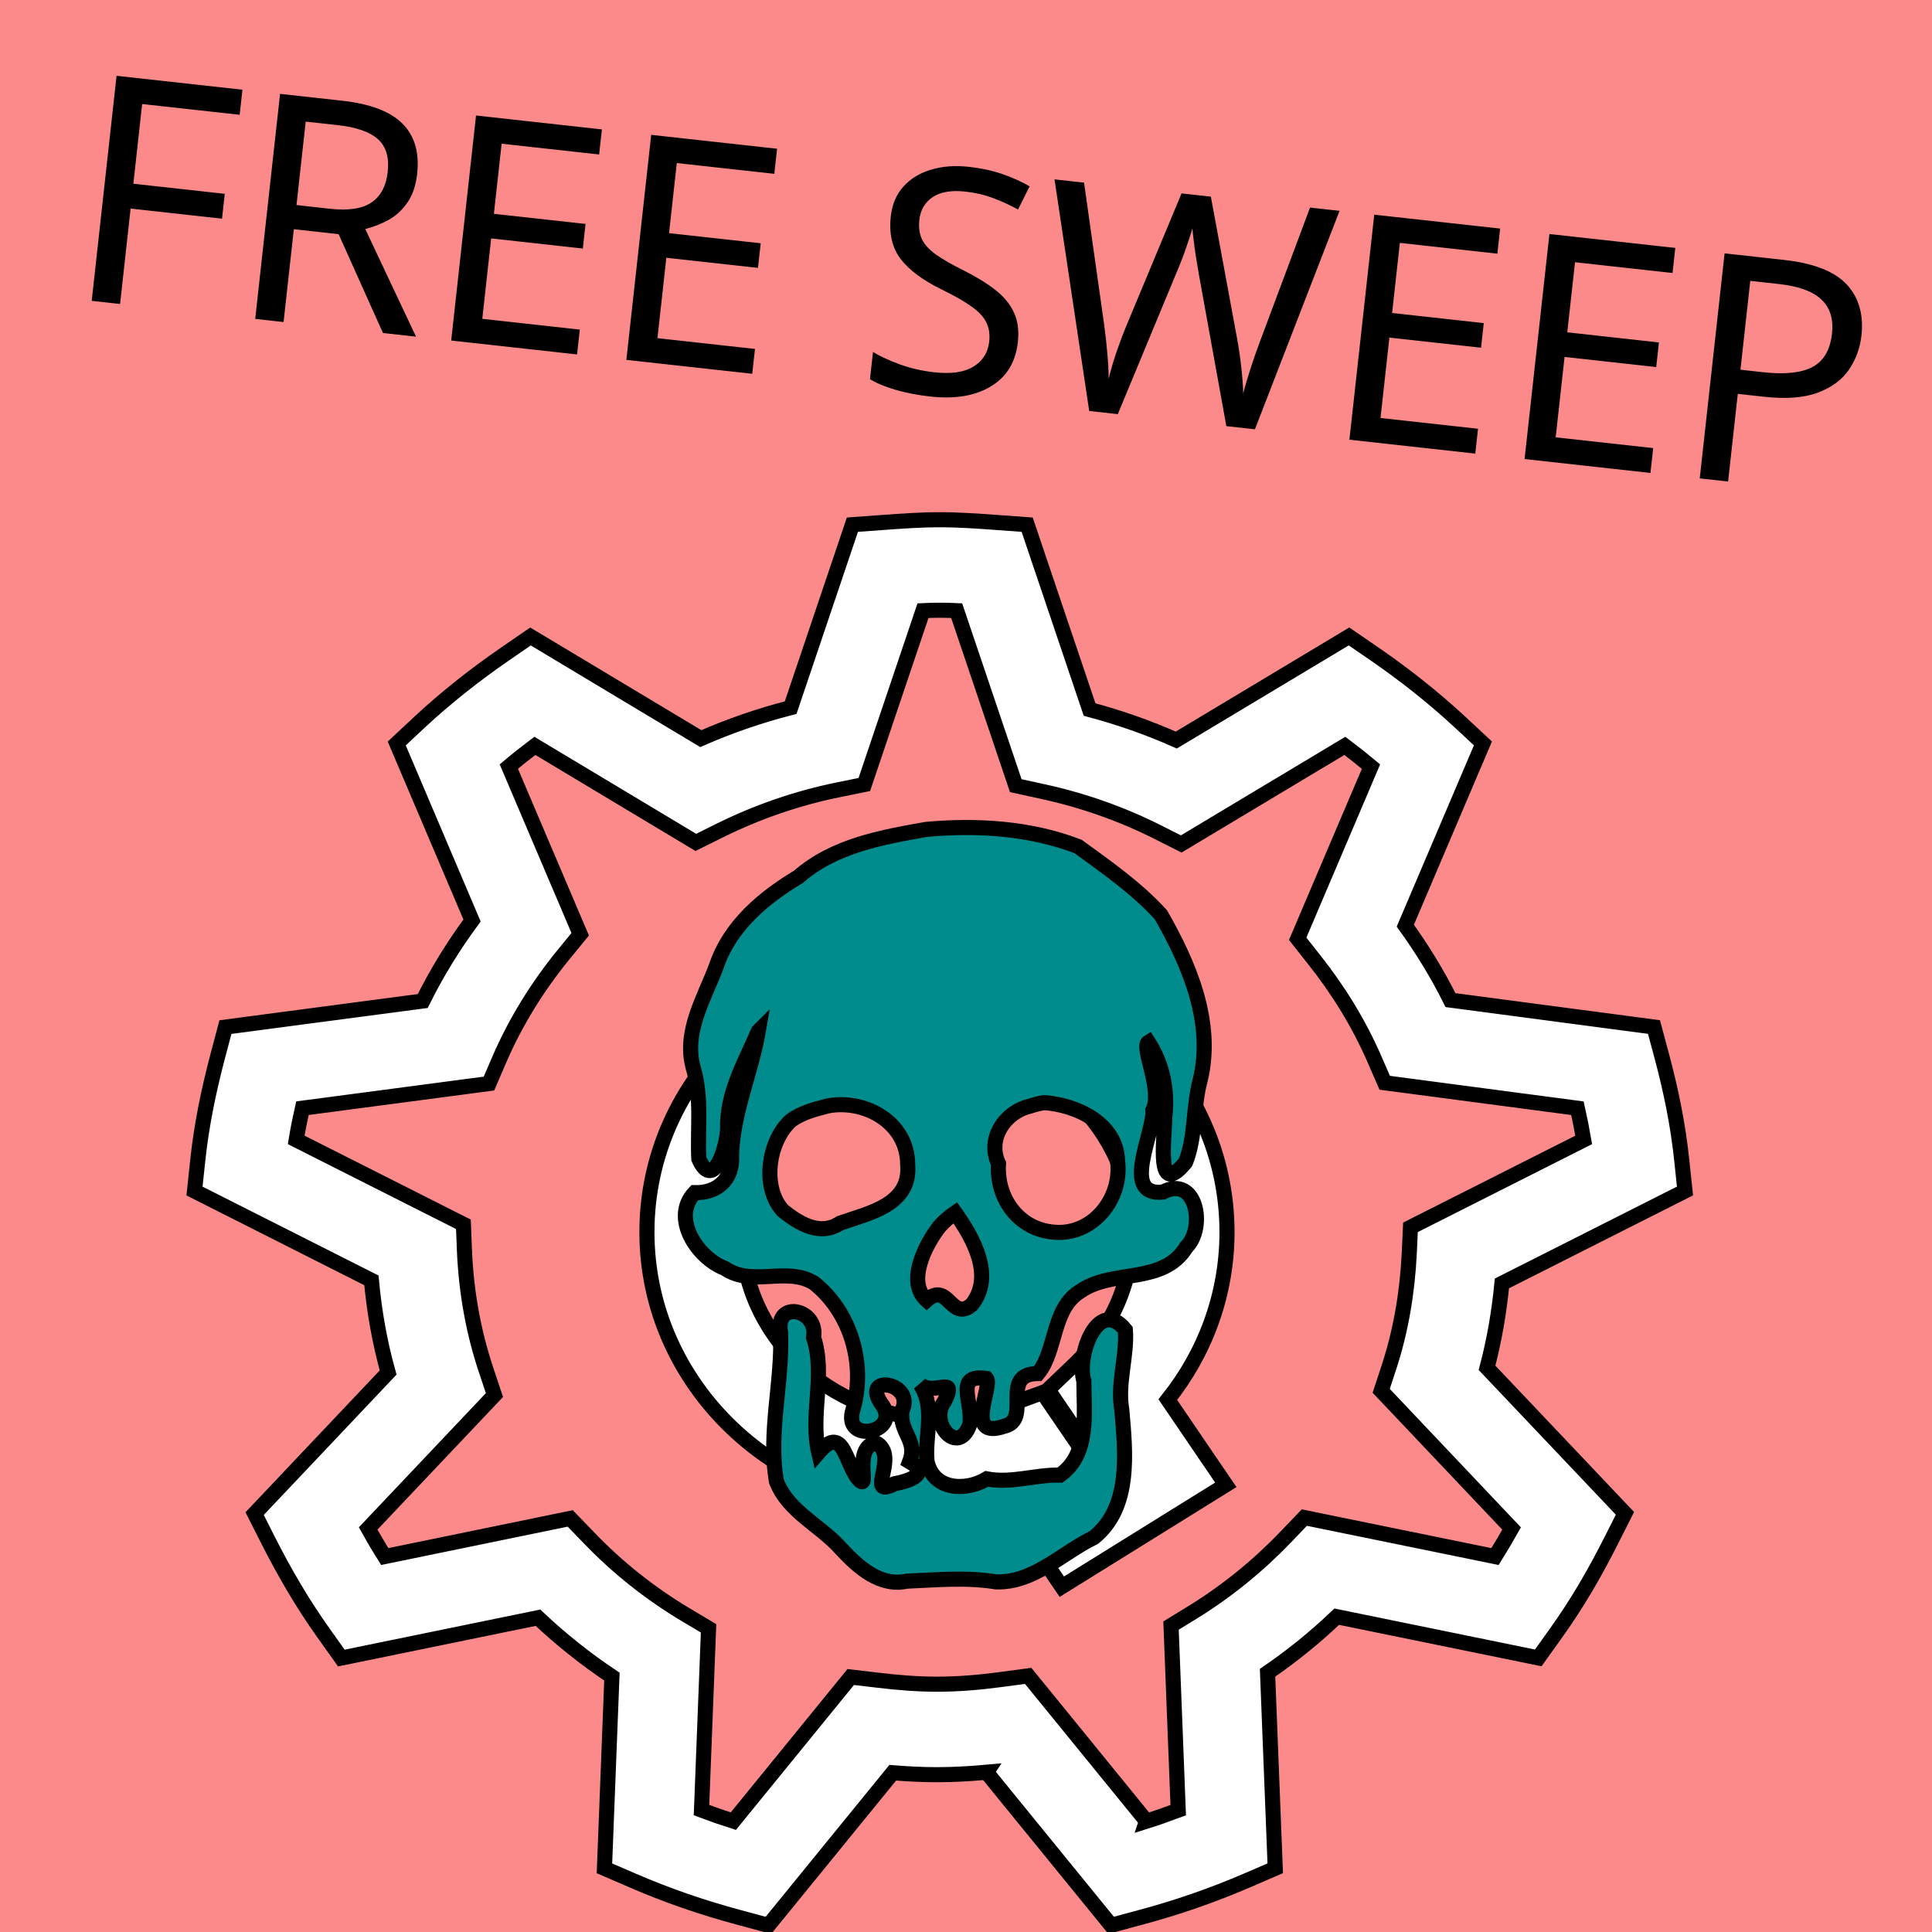
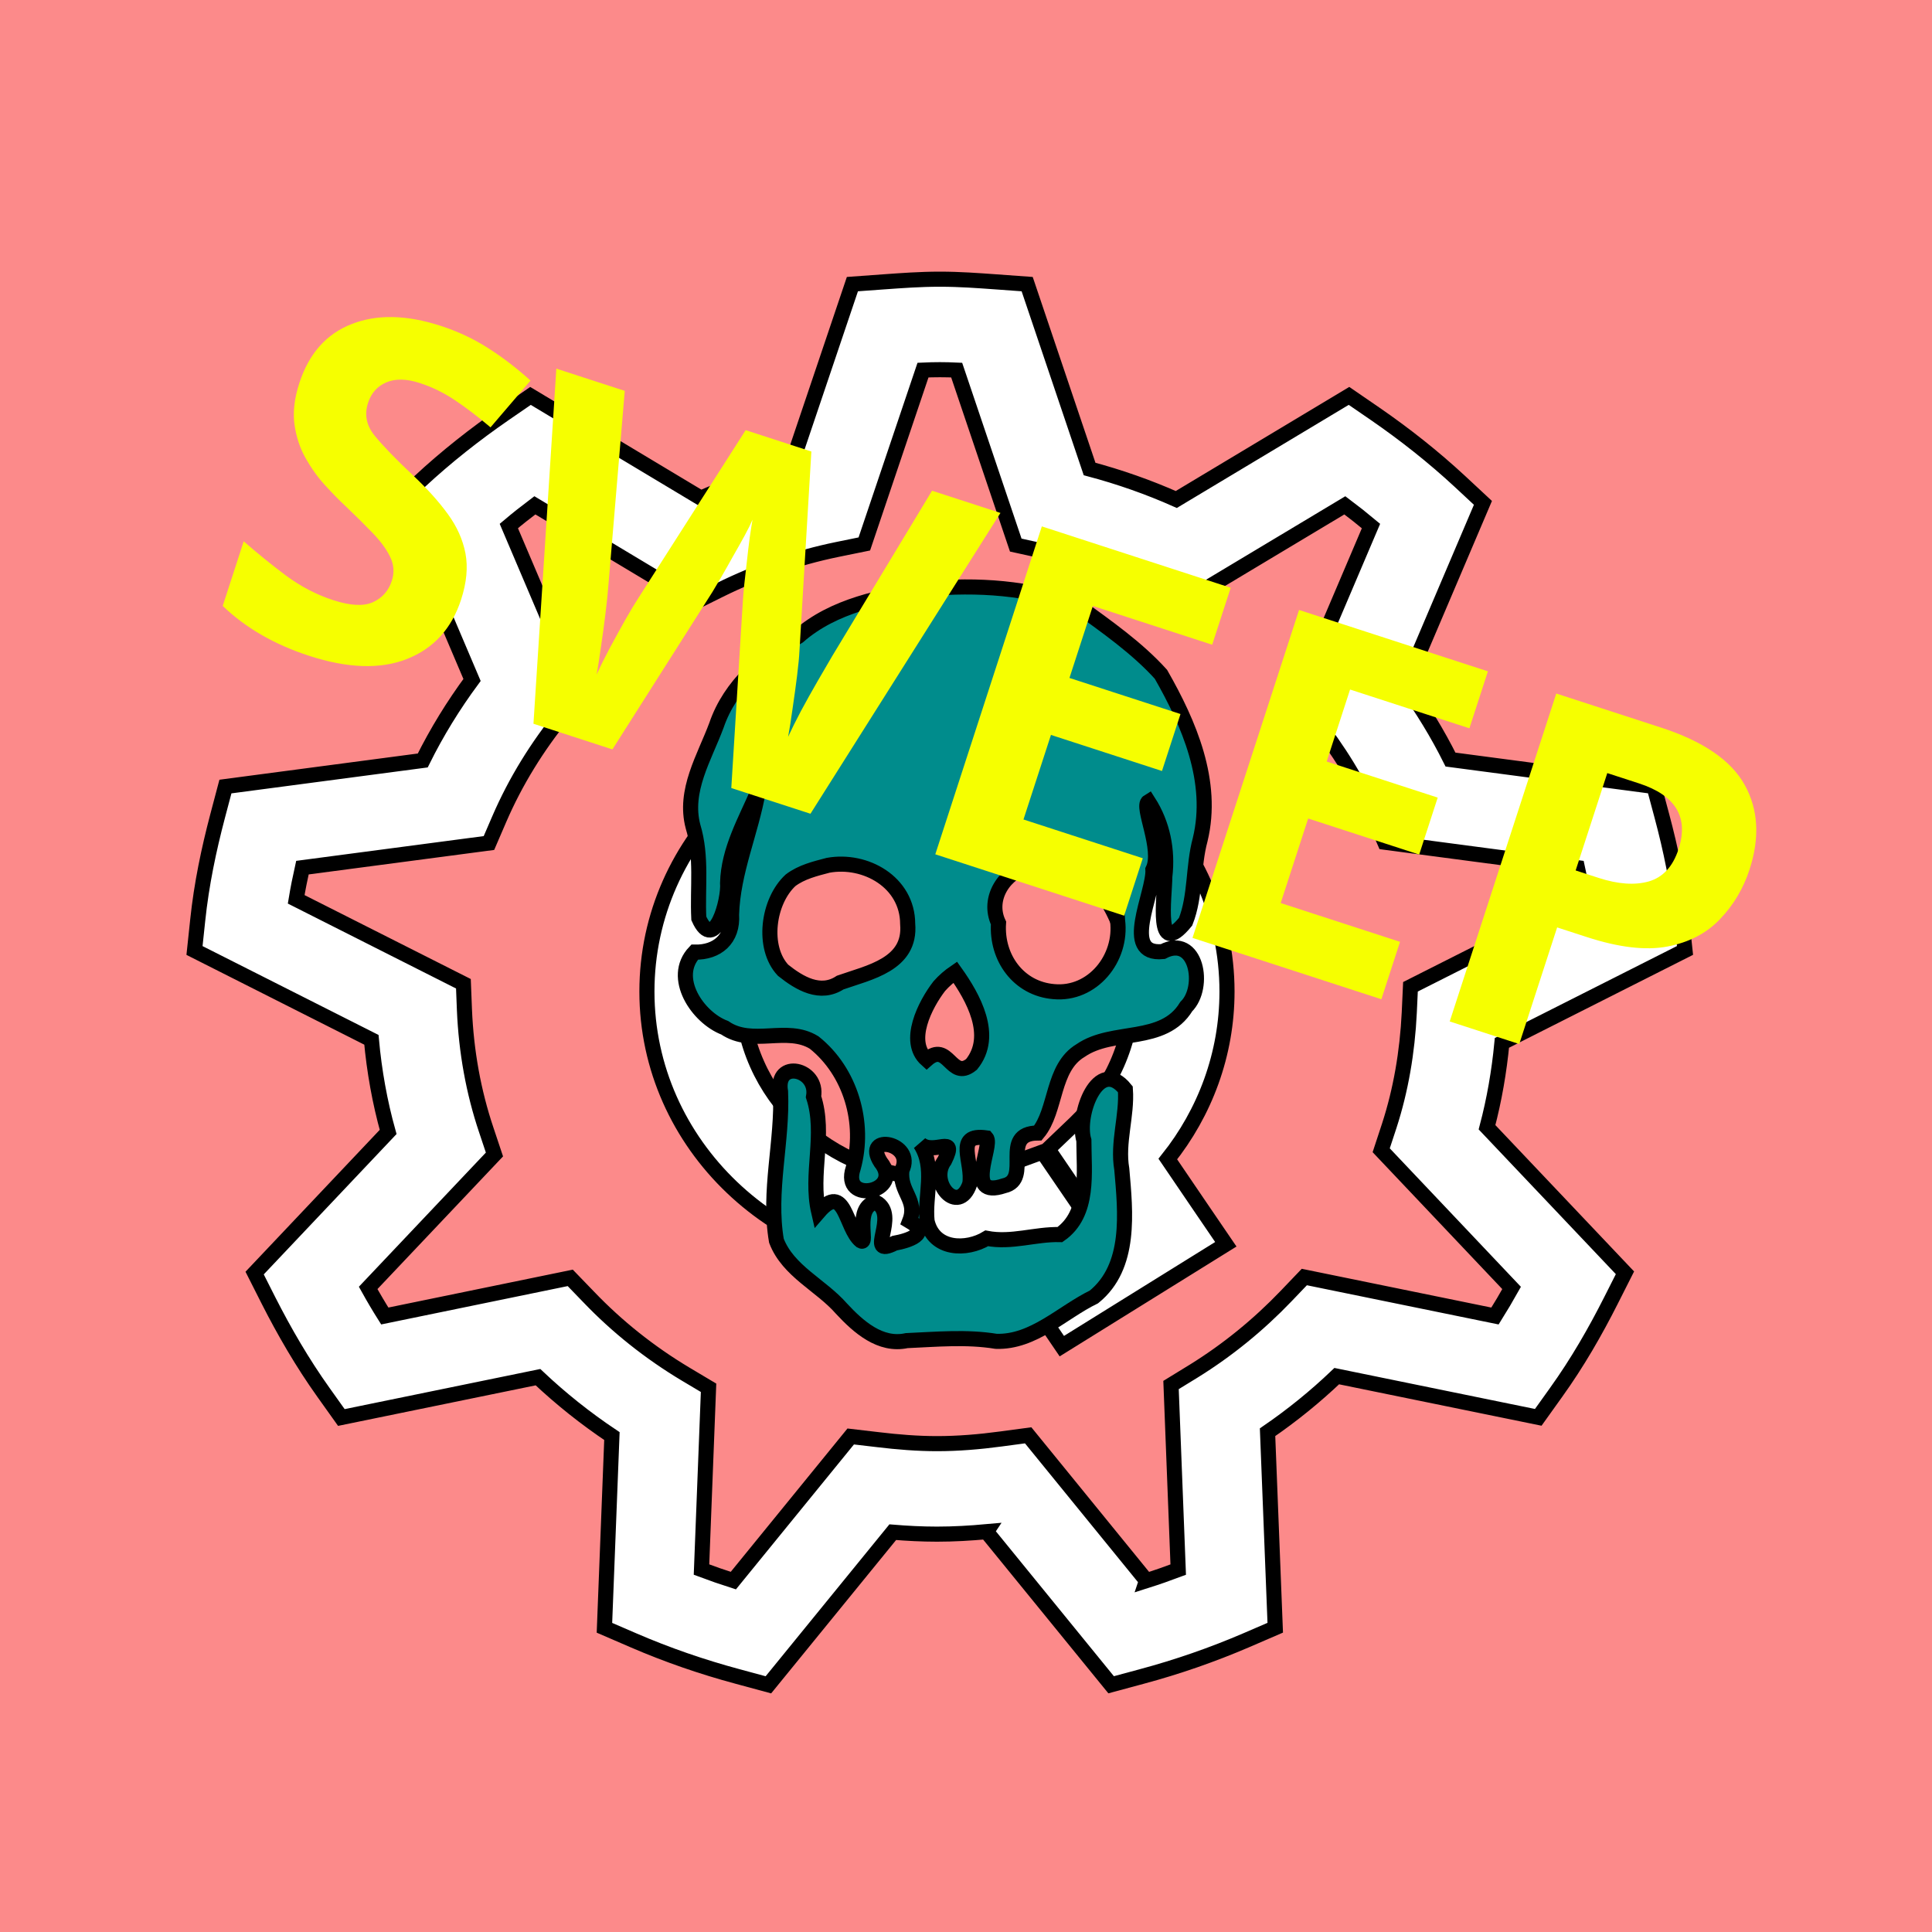
<svg xmlns="http://www.w3.org/2000/svg" width="128" height="128">
  <g id="Layer_1">
-     <rect id="svg_22" height="178.437" width="161.562" y="-27.094" x="-15.844" stroke-width="0" stroke="#000" fill="#fc8a8a" />
-     <path id="svg_13" d="m65.36,117.416c-1.068,0.096 -2.159,0.162 -3.282,0.162l0,0c-1.004,0 -1.98,-0.052 -2.931,-0.13l0,0l-8.239,10.113l-2.026,-0.549c-2.378,-0.638 -4.688,-1.438 -6.91,-2.398l0,0l-1.926,-0.832l0.495,-12.702c-1.751,-1.17 -3.385,-2.473 -4.898,-3.902l0,0l-13.027,2.672l-1.19,-1.669c-1.396,-1.959 -2.585,-4.012 -3.64,-6.087l0,0l-0.916,-1.813l8.845,-9.349c-0.553,-1.98 -0.919,-4.023 -1.108,-6.105l0,0l-11.721,-5.918l0.213,-2.005c0.251,-2.398 0.737,-4.693 1.318,-6.899l0,0l0.518,-1.957l13.073,-1.728c0.932,-1.879 2.03,-3.66 3.266,-5.333l0,0l-4.989,-11.729l1.506,-1.408c1.77,-1.646 3.665,-3.138 5.642,-4.503l0,0l1.713,-1.179l11.285,6.768c1.902,-0.837 3.891,-1.525 5.952,-2.053l0,0l4.091,-12.122l2.109,-0.153c1.136,-0.08 2.357,-0.174 3.684,-0.174l0,0c1.324,0 2.541,0.094 3.677,0.174l0,0l2.109,0.153l4.135,12.248c1.982,0.528 3.903,1.202 5.744,2.021l0,0l11.443,-6.864l1.719,1.18c1.977,1.362 3.875,2.86 5.642,4.499l0,0l1.512,1.408l-5.142,12.076c1.12,1.554 2.13,3.2 2.993,4.931l0,0l13.482,1.783l0.524,1.957c0.589,2.204 1.072,4.499 1.318,6.901l0,0l0.213,2.005l-12.13,6.124c-0.182,1.9 -0.505,3.769 -0.987,5.591l0,0l9.139,9.642l-0.919,1.819c-1.051,2.082 -2.235,4.142 -3.636,6.094l0,0l-1.19,1.664l-13.35,-2.731c-1.415,1.351 -2.947,2.594 -4.584,3.717l0,0l0.509,12.952l-1.931,0.834c-2.224,0.955 -4.53,1.758 -6.908,2.396l0,0l-2.034,0.549l-8.257,-10.138l0,0l0,0zm10.595,3.244c0.712,-0.226 1.412,-0.471 2.105,-0.732l0,0l-0.476,-12.231l1.502,-0.921c2.25,-1.394 4.299,-3.068 6.118,-4.967l0,0l1.211,-1.266l12.632,2.583c0.379,-0.606 0.747,-1.225 1.101,-1.858l0,0l-8.64,-9.123l0.536,-1.63c0.762,-2.348 1.196,-4.864 1.324,-7.491l0,0l0.079,-1.71l11.477,-5.792c-0.12,-0.702 -0.257,-1.399 -0.414,-2.099l0,0l-12.769,-1.687l-0.687,-1.577c-1.027,-2.359 -2.385,-4.567 -4.007,-6.604l0,0l-1.072,-1.358l4.857,-11.409c-0.563,-0.471 -1.139,-0.928 -1.732,-1.372l0,0l-10.841,6.499l-1.597,-0.805c-2.365,-1.189 -4.923,-2.092 -7.62,-2.677l0,0l-1.745,-0.382l-3.915,-11.594c-0.381,-0.018 -0.75,-0.027 -1.111,-0.027l0,0c-0.367,0 -0.737,0.009 -1.12,0.027l0,0l-3.887,11.518l-1.77,0.361c-2.744,0.562 -5.362,1.479 -7.8,2.684l0,0l-1.593,0.791l-10.665,-6.396c-0.589,0.443 -1.167,0.901 -1.725,1.372l0,0l4.728,11.109l-1.111,1.36c-1.732,2.124 -3.172,4.451 -4.251,6.949l0,0l-0.683,1.584l-12.359,1.632c-0.157,0.7 -0.296,1.397 -0.412,2.099l0,0l11.079,5.593l0.068,1.723c0.116,2.782 0.603,5.452 1.441,7.948l0,0l0.548,1.641l-8.367,8.839c0.352,0.635 0.718,1.255 1.101,1.861l0,0l12.287,-2.526l1.223,1.266c1.885,1.97 4.038,3.683 6.41,5.104l0,0l1.531,0.912l-0.468,12.044c0.694,0.261 1.397,0.505 2.109,0.732l0,0l7.777,-9.55l1.776,0.208c1.341,0.162 2.645,0.267 3.944,0.267l0,0c1.397,0 2.805,-0.117 4.245,-0.311l0,0l1.792,-0.24l7.837,9.626l0,0l0,0zm3.545,-24.801l1.714,2.514l-10.865,6.75l-3.856,-5.667l0,0c-1.403,0.327 -2.877,0.519 -4.412,0.519l0,0c-10.617,0 -19.221,-8.218 -19.221,-18.346l0,0c0,-10.138 8.603,-18.353 19.221,-18.353l0,0c10.605,0 19.211,8.215 19.211,18.353l0,0c0,4.162 -1.465,8.019 -3.921,11.098l0,0l2.129,3.132m-7.309,0.967l0.339,-0.206l-3.097,-4.551l1.795,-1.714c2.347,-2.247 3.787,-5.312 3.787,-8.725l0,0c-0.013,-6.823 -5.799,-12.348 -12.936,-12.362l0,0c-7.154,0.014 -12.933,5.532 -12.945,12.362l0,0c0.012,6.816 5.798,12.341 12.945,12.355l0,0c1.597,0 3.133,-0.313 4.621,-0.857l0,0l2.372,-0.869l3.119,4.567l0,0z" stroke="#000" fill="#fff" />
-     <path id="svg_19" d="m50.24,68.327c-0.476,2.746 -1.69,5.371 -1.772,8.203c0.109,1.64 -0.97,2.52 -2.446,2.489c-1.588,1.679 0.196,4.332 1.993,5.01c1.834,1.255 4.109,-0.147 5.925,0.979c2.412,1.923 3.419,5.333 2.587,8.322c-0.827,2.468 3.408,1.57 1.815,-0.402c-1.23,-1.928 2.319,-1.291 1.411,0.54c-0.172,1.469 1.063,1.945 0.513,3.368c1.431,0.837 -0.12,1.306 -0.992,1.464c-2.041,1.038 0.369,-1.859 -1.248,-2.716c-1.481,0.328 -0.477,2.857 -0.986,2.565c-1.046,-0.836 -1.046,-3.96 -2.802,-1.921c-0.583,-2.512 0.481,-5.128 -0.339,-7.626c0.336,-1.865 -2.552,-2.508 -2.186,-0.345c0.146,3.302 -0.837,6.596 -0.273,9.882c0.777,2.026 2.95,2.939 4.314,4.503c1.12,1.206 2.572,2.495 4.316,2.115c1.977,-0.087 3.959,-0.274 5.927,0.047c2.476,0.08 4.366,-1.916 6.479,-2.942c2.484,-2.012 2.093,-5.605 1.845,-8.467c-0.304,-1.767 0.363,-3.535 0.238,-5.286c-1.791,-2.235 -3.26,1.693 -2.75,3.381c-0,2.123 0.4,4.858 -1.586,6.241c-1.639,-0.042 -3.198,0.565 -4.849,0.248c-1.34,0.812 -3.51,0.791 -3.953,-1.141c-0.177,-1.716 0.586,-3.514 -0.45,-5.116c0.91,0.799 2.497,-0.69 1.613,1.102c-1.079,1.459 0.914,3.706 1.664,1.553c0.249,-1.445 -1.077,-3.362 1.102,-3.052c0.444,0.51 -1.517,4.074 1.164,3.173c1.912,-0.427 -0.34,-3.486 2.249,-3.497c1.253,-1.505 0.916,-4.325 2.832,-5.466c2.137,-1.475 5.474,-0.41 6.999,-2.908c1.3,-1.278 0.688,-4.822 -1.554,-3.647c-2.802,0.279 -0.578,-3.871 -0.656,-5.426c0.66,-1.354 -0.802,-4.205 -0.298,-4.507c0.951,1.484 1.292,3.221 1.087,4.955c-0.018,1.471 -0.629,5.458 1.376,3c0.679,-1.713 0.481,-3.653 0.965,-5.435c0.933,-3.847 -0.737,-7.697 -2.599,-10.956c-1.586,-1.754 -3.599,-3.153 -5.49,-4.53c-3.18,-1.22 -6.691,-1.438 -10.05,-1.133c-2.971,0.525 -6.113,1.079 -8.479,3.145c-2.307,1.386 -4.516,3.227 -5.427,5.891c-0.795,2.146 -2.186,4.331 -1.554,6.714c0.605,1.987 0.284,4.05 0.382,6.081c1.031,2.321 2.005,-1.188 1.908,-2.348c0.057,-2.201 1.196,-4.149 2.034,-6.103l0,0zm18.938,4.722c2.12,0.155 4.805,1.359 4.863,3.87c0.322,2.52 -1.674,4.962 -4.232,4.715c-2.323,-0.195 -3.809,-2.242 -3.655,-4.543c-0.778,-1.65 0.433,-3.417 2.057,-3.797c0.315,-0.108 0.639,-0.189 0.967,-0.245l0,0zm-14.309,0.215c2.46,-0.446 5.258,1.11 5.267,3.887c0.231,2.685 -2.564,3.211 -4.47,3.883c-1.319,0.869 -2.689,0.06 -3.785,-0.815c-1.422,-1.518 -1.004,-4.577 0.497,-5.963c0.728,-0.55 1.63,-0.766 2.491,-0.992zm8.417,7.082c1.191,1.669 2.62,4.215 1.08,6.109c-1.367,1.118 -1.539,-1.591 -2.974,-0.315c-1.346,-1.202 -0.105,-3.649 0.84,-4.87c0.311,-0.352 0.668,-0.661 1.054,-0.924z" stroke="#000" fill="#008c8c" />
-     <text transform="rotate(6.30068, 64.3802, 22.125)" xml:space="preserve" text-anchor="start" font-family="'Gluten'" font-size="21" stroke-width="0" id="svg_20" y="26.344" x="4.156" stroke="#000" fill="#000000">FREE SWEEP</text>
+     <rect id="svg_22" height="178.437" width="161.562" y="-27.719" x="-14.281" stroke-width="0" stroke="#000" fill="#fc8a8a" />
+     <path id="svg_13" d="m65.36,101.479c-1.068,0.096 -2.159,0.162 -3.282,0.162l0,0c-1.004,0 -1.98,-0.052 -2.931,-0.13l0,0l-8.239,10.113l-2.026,-0.549c-2.378,-0.638 -4.688,-1.438 -6.91,-2.398l0,0l-1.926,-0.832l0.495,-12.702c-1.751,-1.17 -3.385,-2.473 -4.898,-3.902l0,0l-13.027,2.672l-1.19,-1.669c-1.396,-1.959 -2.585,-4.012 -3.64,-6.087l0,0l-0.916,-1.813l8.845,-9.349c-0.553,-1.98 -0.919,-4.023 -1.108,-6.105l0,0l-11.721,-5.918l0.213,-2.005c0.251,-2.398 0.737,-4.693 1.318,-6.899l0,0l0.518,-1.957l13.073,-1.728c0.932,-1.879 2.03,-3.66 3.266,-5.333l0,0l-4.989,-11.729l1.506,-1.408c1.77,-1.646 3.665,-3.138 5.642,-4.503l0,0l1.713,-1.179l11.285,6.768c1.902,-0.837 3.891,-1.525 5.952,-2.053l0,0l4.091,-12.122l2.109,-0.153c1.136,-0.08 2.357,-0.174 3.684,-0.174l0,0c1.324,0 2.541,0.094 3.677,0.174l0,0l2.109,0.153l4.135,12.248c1.982,0.528 3.903,1.202 5.744,2.021l0,0l11.443,-6.864l1.719,1.18c1.977,1.362 3.875,2.86 5.642,4.499l0,0l1.512,1.408l-5.142,12.076c1.12,1.554 2.13,3.2 2.993,4.931l0,0l13.482,1.783l0.524,1.957c0.589,2.204 1.072,4.499 1.318,6.901l0,0l0.213,2.005l-12.13,6.124c-0.182,1.9 -0.505,3.769 -0.987,5.591l0,0l9.139,9.642l-0.919,1.819c-1.051,2.082 -2.235,4.142 -3.636,6.094l0,0l-1.19,1.664l-13.35,-2.731c-1.415,1.351 -2.947,2.594 -4.584,3.717l0,0l0.509,12.952l-1.931,0.834c-2.224,0.955 -4.53,1.758 -6.908,2.396l0,0l-2.034,0.549l-8.257,-10.138l0,0l0,0zm10.595,3.244c0.712,-0.226 1.412,-0.471 2.105,-0.732l0,0l-0.476,-12.231l1.502,-0.921c2.25,-1.394 4.299,-3.068 6.118,-4.967l0,0l1.211,-1.266l12.632,2.583c0.379,-0.606 0.747,-1.225 1.101,-1.858l0,0l-8.64,-9.123l0.536,-1.63c0.762,-2.348 1.196,-4.864 1.324,-7.491l0,0l0.079,-1.71l11.477,-5.792c-0.12,-0.702 -0.257,-1.399 -0.414,-2.099l0,0l-12.769,-1.687l-0.687,-1.577c-1.027,-2.359 -2.385,-4.567 -4.007,-6.604l0,0l-1.072,-1.358l4.857,-11.409c-0.563,-0.471 -1.139,-0.928 -1.732,-1.372l0,0l-10.841,6.499l-1.597,-0.805c-2.365,-1.189 -4.923,-2.092 -7.62,-2.677l0,0l-1.745,-0.382l-3.915,-11.594c-0.381,-0.018 -0.75,-0.027 -1.111,-0.027l0,0c-0.367,0 -0.737,0.009 -1.12,0.027l0,0l-3.887,11.518l-1.77,0.361c-2.744,0.562 -5.362,1.479 -7.8,2.684l0,0l-1.593,0.791l-10.665,-6.396c-0.589,0.443 -1.167,0.901 -1.725,1.372l0,0l4.728,11.109l-1.111,1.36c-1.732,2.124 -3.172,4.451 -4.251,6.949l0,0l-0.683,1.584l-12.359,1.632c-0.157,0.7 -0.296,1.397 -0.412,2.099l0,0l11.079,5.593l0.068,1.723c0.116,2.782 0.603,5.452 1.441,7.948l0,0l0.548,1.641l-8.367,8.839c0.352,0.635 0.718,1.255 1.101,1.861l0,0l12.287,-2.526l1.223,1.266c1.885,1.97 4.038,3.683 6.41,5.104l0,0l1.531,0.912l-0.468,12.044c0.694,0.261 1.397,0.505 2.109,0.732l0,0l7.777,-9.55l1.776,0.208c1.341,0.162 2.645,0.267 3.944,0.267l0,0c1.397,0 2.805,-0.117 4.245,-0.311l0,0l1.792,-0.24l7.837,9.626l0,0l0,0zm3.545,-24.801l1.714,2.514l-10.865,6.75l-3.856,-5.667l0,0c-1.403,0.327 -2.877,0.519 -4.412,0.519l0,0c-10.617,0 -19.221,-8.218 -19.221,-18.346l0,0c0,-10.138 8.603,-18.353 19.221,-18.353l0,0c10.605,0 19.211,8.215 19.211,18.353l0,0c0,4.162 -1.465,8.019 -3.921,11.098l0,0l2.129,3.132m-7.309,0.967l0.339,-0.206l-3.097,-4.551l1.795,-1.714c2.347,-2.247 3.787,-5.312 3.787,-8.725l0,0c-0.013,-6.823 -5.799,-12.348 -12.936,-12.362l0,0c-7.154,0.014 -12.933,5.532 -12.945,12.362l0,0c0.012,6.816 5.798,12.341 12.945,12.355l0,0c1.597,0 3.133,-0.313 4.621,-0.857l0,0l2.372,-0.869l3.119,4.567l0,0z" stroke="#000" fill="#fff" />
+     <path id="svg_19" d="m50.24,52.39c-0.476,2.746 -1.69,5.371 -1.772,8.203c0.109,1.64 -0.97,2.52 -2.446,2.489c-1.588,1.679 0.196,4.332 1.993,5.01c1.834,1.255 4.109,-0.147 5.925,0.979c2.412,1.923 3.419,5.333 2.587,8.322c-0.827,2.468 3.408,1.57 1.815,-0.402c-1.23,-1.928 2.319,-1.291 1.411,0.54c-0.172,1.469 1.063,1.945 0.513,3.368c1.431,0.837 -0.12,1.306 -0.992,1.464c-2.041,1.038 0.369,-1.859 -1.248,-2.716c-1.481,0.328 -0.477,2.857 -0.986,2.565c-1.046,-0.836 -1.046,-3.96 -2.802,-1.921c-0.583,-2.512 0.481,-5.128 -0.339,-7.626c0.336,-1.865 -2.552,-2.508 -2.186,-0.345c0.146,3.302 -0.837,6.596 -0.273,9.882c0.777,2.026 2.95,2.939 4.314,4.503c1.12,1.206 2.572,2.495 4.316,2.115c1.977,-0.087 3.959,-0.274 5.927,0.047c2.476,0.08 4.366,-1.916 6.479,-2.942c2.484,-2.012 2.093,-5.605 1.845,-8.467c-0.304,-1.767 0.363,-3.535 0.238,-5.286c-1.791,-2.235 -3.26,1.693 -2.75,3.381c-0,2.123 0.4,4.858 -1.586,6.241c-1.639,-0.042 -3.198,0.565 -4.849,0.248c-1.34,0.812 -3.51,0.791 -3.953,-1.141c-0.177,-1.716 0.586,-3.514 -0.45,-5.116c0.91,0.799 2.497,-0.69 1.613,1.102c-1.079,1.459 0.914,3.706 1.664,1.553c0.249,-1.445 -1.077,-3.362 1.102,-3.052c0.444,0.51 -1.517,4.074 1.164,3.173c1.912,-0.427 -0.34,-3.486 2.249,-3.497c1.253,-1.505 0.916,-4.325 2.832,-5.466c2.137,-1.475 5.474,-0.41 6.999,-2.908c1.3,-1.278 0.688,-4.822 -1.554,-3.647c-2.802,0.279 -0.578,-3.871 -0.656,-5.426c0.66,-1.354 -0.802,-4.205 -0.298,-4.507c0.951,1.484 1.292,3.221 1.087,4.955c-0.018,1.471 -0.629,5.458 1.376,3c0.679,-1.713 0.481,-3.653 0.965,-5.435c0.933,-3.847 -0.737,-7.697 -2.599,-10.956c-1.586,-1.754 -3.599,-3.153 -5.49,-4.53c-3.18,-1.22 -6.691,-1.438 -10.05,-1.133c-2.971,0.525 -6.113,1.079 -8.479,3.145c-2.307,1.386 -4.516,3.227 -5.427,5.891c-0.795,2.146 -2.186,4.331 -1.554,6.714c0.605,1.987 0.284,4.05 0.382,6.081c1.031,2.321 2.005,-1.188 1.908,-2.348c0.057,-2.201 1.196,-4.149 2.034,-6.103l0,0zm18.938,4.722c2.12,0.155 4.805,1.359 4.863,3.87c0.322,2.52 -1.674,4.962 -4.232,4.715c-2.323,-0.195 -3.809,-2.242 -3.655,-4.543c-0.778,-1.65 0.433,-3.417 2.057,-3.797c0.315,-0.108 0.639,-0.189 0.967,-0.245l0,0zm-14.309,0.215c2.46,-0.446 5.258,1.11 5.267,3.887c0.231,2.685 -2.564,3.211 -4.47,3.883c-1.319,0.869 -2.689,0.06 -3.785,-0.815c-1.422,-1.518 -1.004,-4.577 0.497,-5.963c0.728,-0.55 1.63,-0.766 2.491,-0.992zm8.417,7.082c1.191,1.669 2.62,4.215 1.08,6.109c-1.367,1.118 -1.539,-1.591 -2.974,-0.315c-1.346,-1.202 -0.105,-3.649 0.84,-4.87c0.311,-0.352 0.668,-0.661 1.054,-0.924z" stroke="#000" fill="#008c8c" />
+     <text font-weight="bold" transform="rotate(18, 65.1563, 50.3698)" xml:space="preserve" text-anchor="start" font-family="'Gluten'" font-size="32" stroke-width="0" id="svg_26" y="57.281" x="12.594" stroke="#000" fill="#f6ff00">SWEEP</text>
  </g>
</svg>
